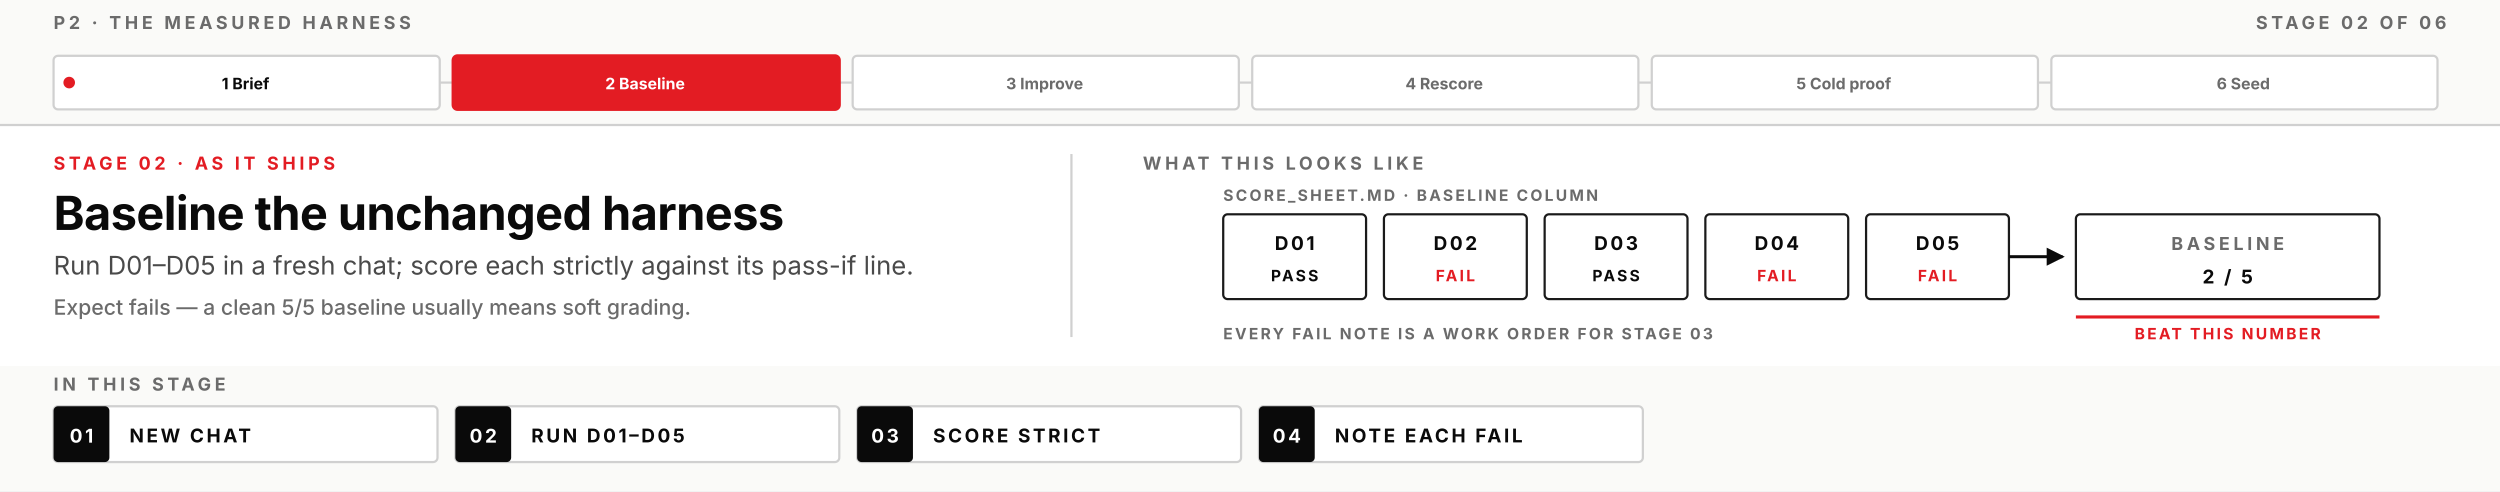
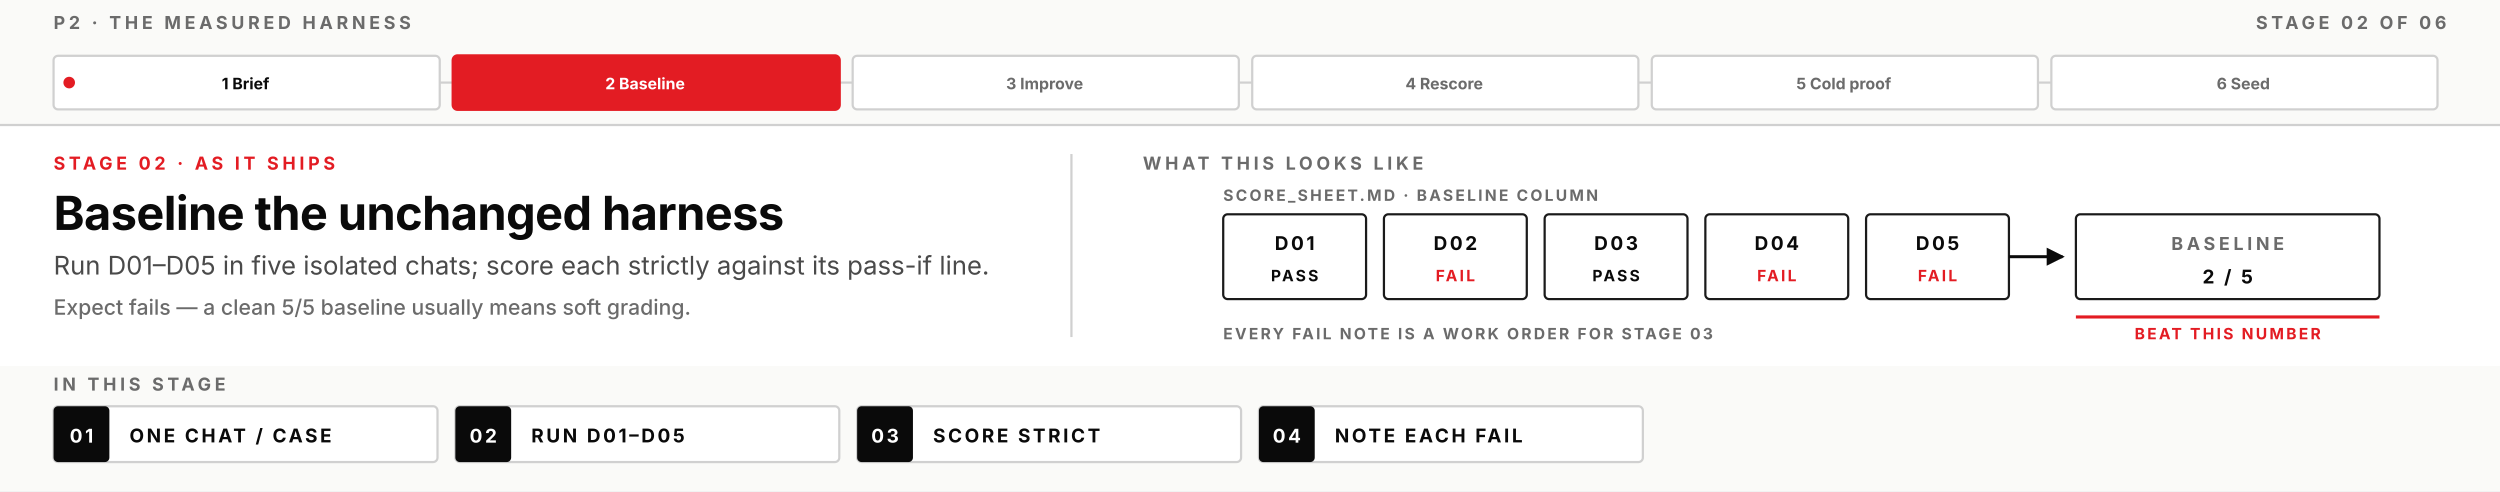
<svg xmlns="http://www.w3.org/2000/svg" viewBox="0 0 1120 220" role="img" aria-labelledby="title-p2-score-sheet">
  <defs>
    <marker id="arrow" viewBox="0 0 8 8" refX="7" refY="4" markerWidth="6" markerHeight="6" orient="auto-start-reverse">
      <path d="M0 0 8 4 0 8Z" fill="#0A0A0A" />
    </marker>
    <marker id="arrow-red" viewBox="0 0 8 8" refX="7" refY="4" markerWidth="6" markerHeight="6" orient="auto-start-reverse">
      <path d="M0 0 8 4 0 8Z" fill="#E31C23" />
    </marker>
    <style>
      text { font-family: system-ui, "Inter", "Helvetica Neue", Arial, sans-serif; fill: #0A0A0A; }
      .micro { font-size: 8px; font-weight: 650; letter-spacing: 1.65px; }
      .tiny { font-size: 7px; font-weight: 650; letter-spacing: 1px; }
      .railtext { font-size: 7.1px; font-weight: 650; }
      .title { font-size: 21px; font-weight: 680; letter-spacing: -0.25px; }
      .purpose { font-size: 11.5px; font-weight: 430; fill: #4A4A4A; }
      .caption { font-size: 8.5px; font-weight: 650; letter-spacing: 1.15px; }
      .body { font-size: 9.5px; font-weight: 520; }
      .muted { fill: #6B6B6B; }
      .white { fill: #FFFFFF; }
      .red { fill: #E31C23; }
      .gold { fill: #A58650; }
      .line { fill: none; stroke: #0A0A0A; stroke-width: 1.35; vector-effect: non-scaling-stroke; }
      .hair { fill: none; stroke: #D0D0D0; stroke-width: 1; vector-effect: non-scaling-stroke; }
      .redline { fill: none; stroke: #E31C23; stroke-width: 1.4; vector-effect: non-scaling-stroke; }
      .goldline { fill: none; stroke: #A58650; stroke-width: 1.35; vector-effect: non-scaling-stroke; }
      .dash { stroke-dasharray: 5 4; }
    </style>
  </defs>
  <rect width="1120" height="220" fill="#FFFFFF" />
  <rect x="0" y="0" width="1120" height="56" fill="#FAFAF8" />
  <text x="24" y="13" class="micro muted">P2 · THE MEASURED HARNESS</text>
  <text x="1096" y="13" class="micro muted" text-anchor="end">STAGE 02 OF 06</text>
  <path d="M53 37H1005" class="hair" />
  <rect x="24" y="25" width="173" height="24" rx="2" fill="#FFFFFF" stroke="#D0D0D0" stroke-width="1" />
  <circle cx="31" cy="37" r="2.6" fill="#E31C23" />
  <text x="110" y="40" class="railtext" text-anchor="middle">1 Brief</text>
  <rect x="203" y="25" width="173" height="24" rx="2" fill="#E31C23" stroke="#E31C23" stroke-width="1.4" />
  <text x="289" y="40" class="railtext white" text-anchor="middle">2 Baseline</text>
  <rect x="382" y="25" width="173" height="24" rx="2" fill="#FFFFFF" stroke="#D0D0D0" stroke-width="1" />
  <text x="468" y="40" class="railtext muted" text-anchor="middle">3 Improve</text>
  <rect x="561" y="25" width="173" height="24" rx="2" fill="#FFFFFF" stroke="#D0D0D0" stroke-width="1" />
  <text x="647" y="40" class="railtext muted" text-anchor="middle">4 Rescore</text>
  <rect x="740" y="25" width="173" height="24" rx="2" fill="#FFFFFF" stroke="#D0D0D0" stroke-width="1" />
  <text x="826" y="40" class="railtext muted" text-anchor="middle">5 Cold proof</text>
  <rect x="919" y="25" width="173" height="24" rx="2" fill="#FFFFFF" stroke="#D0D0D0" stroke-width="1" />
  <text x="1005" y="40" class="railtext muted" text-anchor="middle">6 Seed</text>
  <path d="M0 56H1120" class="hair" />
  <text x="24" y="76" class="micro red">STAGE 02 · AS IT SHIPS</text>
  <text x="24" y="103" class="title">Baseline the unchanged harness</text>
-   <text x="24" y="123" class="purpose">Run D01–D05 in a fresh chat; score each strictly against its pass-if line.</text>
+   <text x="24" y="123" class="purpose">Run D01–D05 in five isolated chats; score each strictly against its pass-if line.</text>
  <text x="24" y="141" class="body muted">Expect fails — a clean 5/5 baseline usually means soft grading.</text>
  <path d="M480 69V151" class="hair" />
  <text x="512" y="76" class="micro muted">WHAT THIS LOOKS LIKE</text>
  <g aria-label="Score sheet baseline column with five cases and a total">
    <text x="548" y="90" class="tiny muted">SCORE_SHEET.MD · BASELINE COLUMN</text>
    <rect x="548" y="96" width="64" height="38" rx="2" fill="#FFFFFF" stroke="#1A1A1A" />
    <text x="580" y="112" class="caption" text-anchor="middle">D01</text>
    <text x="580" y="126" class="tiny" text-anchor="middle">PASS</text>
    <rect x="620" y="96" width="64" height="38" rx="2" fill="#FFFFFF" stroke="#1A1A1A" />
    <text x="652" y="112" class="caption" text-anchor="middle">D02</text>
    <text x="652" y="126" class="tiny red" text-anchor="middle">FAIL</text>
    <rect x="692" y="96" width="64" height="38" rx="2" fill="#FFFFFF" stroke="#1A1A1A" />
    <text x="724" y="112" class="caption" text-anchor="middle">D03</text>
    <text x="724" y="126" class="tiny" text-anchor="middle">PASS</text>
    <rect x="764" y="96" width="64" height="38" rx="2" fill="#FFFFFF" stroke="#1A1A1A" />
    <text x="796" y="112" class="caption" text-anchor="middle">D04</text>
    <text x="796" y="126" class="tiny red" text-anchor="middle">FAIL</text>
    <rect x="836" y="96" width="64" height="38" rx="2" fill="#FFFFFF" stroke="#1A1A1A" />
    <text x="868" y="112" class="caption" text-anchor="middle">D05</text>
    <text x="868" y="126" class="tiny red" text-anchor="middle">FAIL</text>
    <path d="M900 115H924" class="line" marker-end="url(#arrow)" />
    <rect x="930" y="96" width="136" height="38" rx="2" fill="#FFFFFF" stroke="#1A1A1A" />
    <text x="998" y="112" class="micro muted" text-anchor="middle">BASELINE</text>
    <text x="998" y="127" class="caption" text-anchor="middle">2 / 5</text>
    <path d="M930 142H1066" class="redline" />
    <text x="998" y="152" class="tiny red" text-anchor="middle">BEAT THIS NUMBER</text>
    <text x="548" y="152" class="tiny muted">EVERY FAIL NOTE IS A WORK ORDER FOR STAGE 03</text>
  </g>
  <rect x="0" y="164" width="1120" height="56" fill="#FAFAF8" />
  <text x="24" y="175" class="micro muted">IN THIS STAGE</text>
  <rect x="24" y="182" width="172" height="25" rx="2" fill="#FFFFFF" stroke="#D0D0D0" />
  <rect x="24" y="182" width="25" height="25" rx="2" fill="#0A0A0A" />
  <text x="36.5" y="198.3" class="caption white" text-anchor="middle">01</text>
-   <text x="58" y="198.2" class="caption">NEW CHAT</text>
+   <text x="58" y="198.2" class="caption">ONE CHAT / CASE</text>
  <rect x="204" y="182" width="172" height="25" rx="2" fill="#FFFFFF" stroke="#D0D0D0" />
  <rect x="204" y="182" width="25" height="25" rx="2" fill="#0A0A0A" />
  <text x="216.5" y="198.3" class="caption white" text-anchor="middle">02</text>
  <text x="238" y="198.2" class="caption">RUN D01–D05</text>
  <rect x="384" y="182" width="172" height="25" rx="2" fill="#FFFFFF" stroke="#D0D0D0" />
  <rect x="384" y="182" width="25" height="25" rx="2" fill="#0A0A0A" />
  <text x="396.5" y="198.3" class="caption white" text-anchor="middle">03</text>
  <text x="418" y="198.2" class="caption">SCORE STRICT</text>
  <rect x="564" y="182" width="172" height="25" rx="2" fill="#FFFFFF" stroke="#D0D0D0" />
  <rect x="564" y="182" width="25" height="25" rx="2" fill="#0A0A0A" />
  <text x="576.5" y="198.3" class="caption white" text-anchor="middle">04</text>
  <text x="598" y="198.2" class="caption">NOTE EACH FAIL</text>
</svg>
